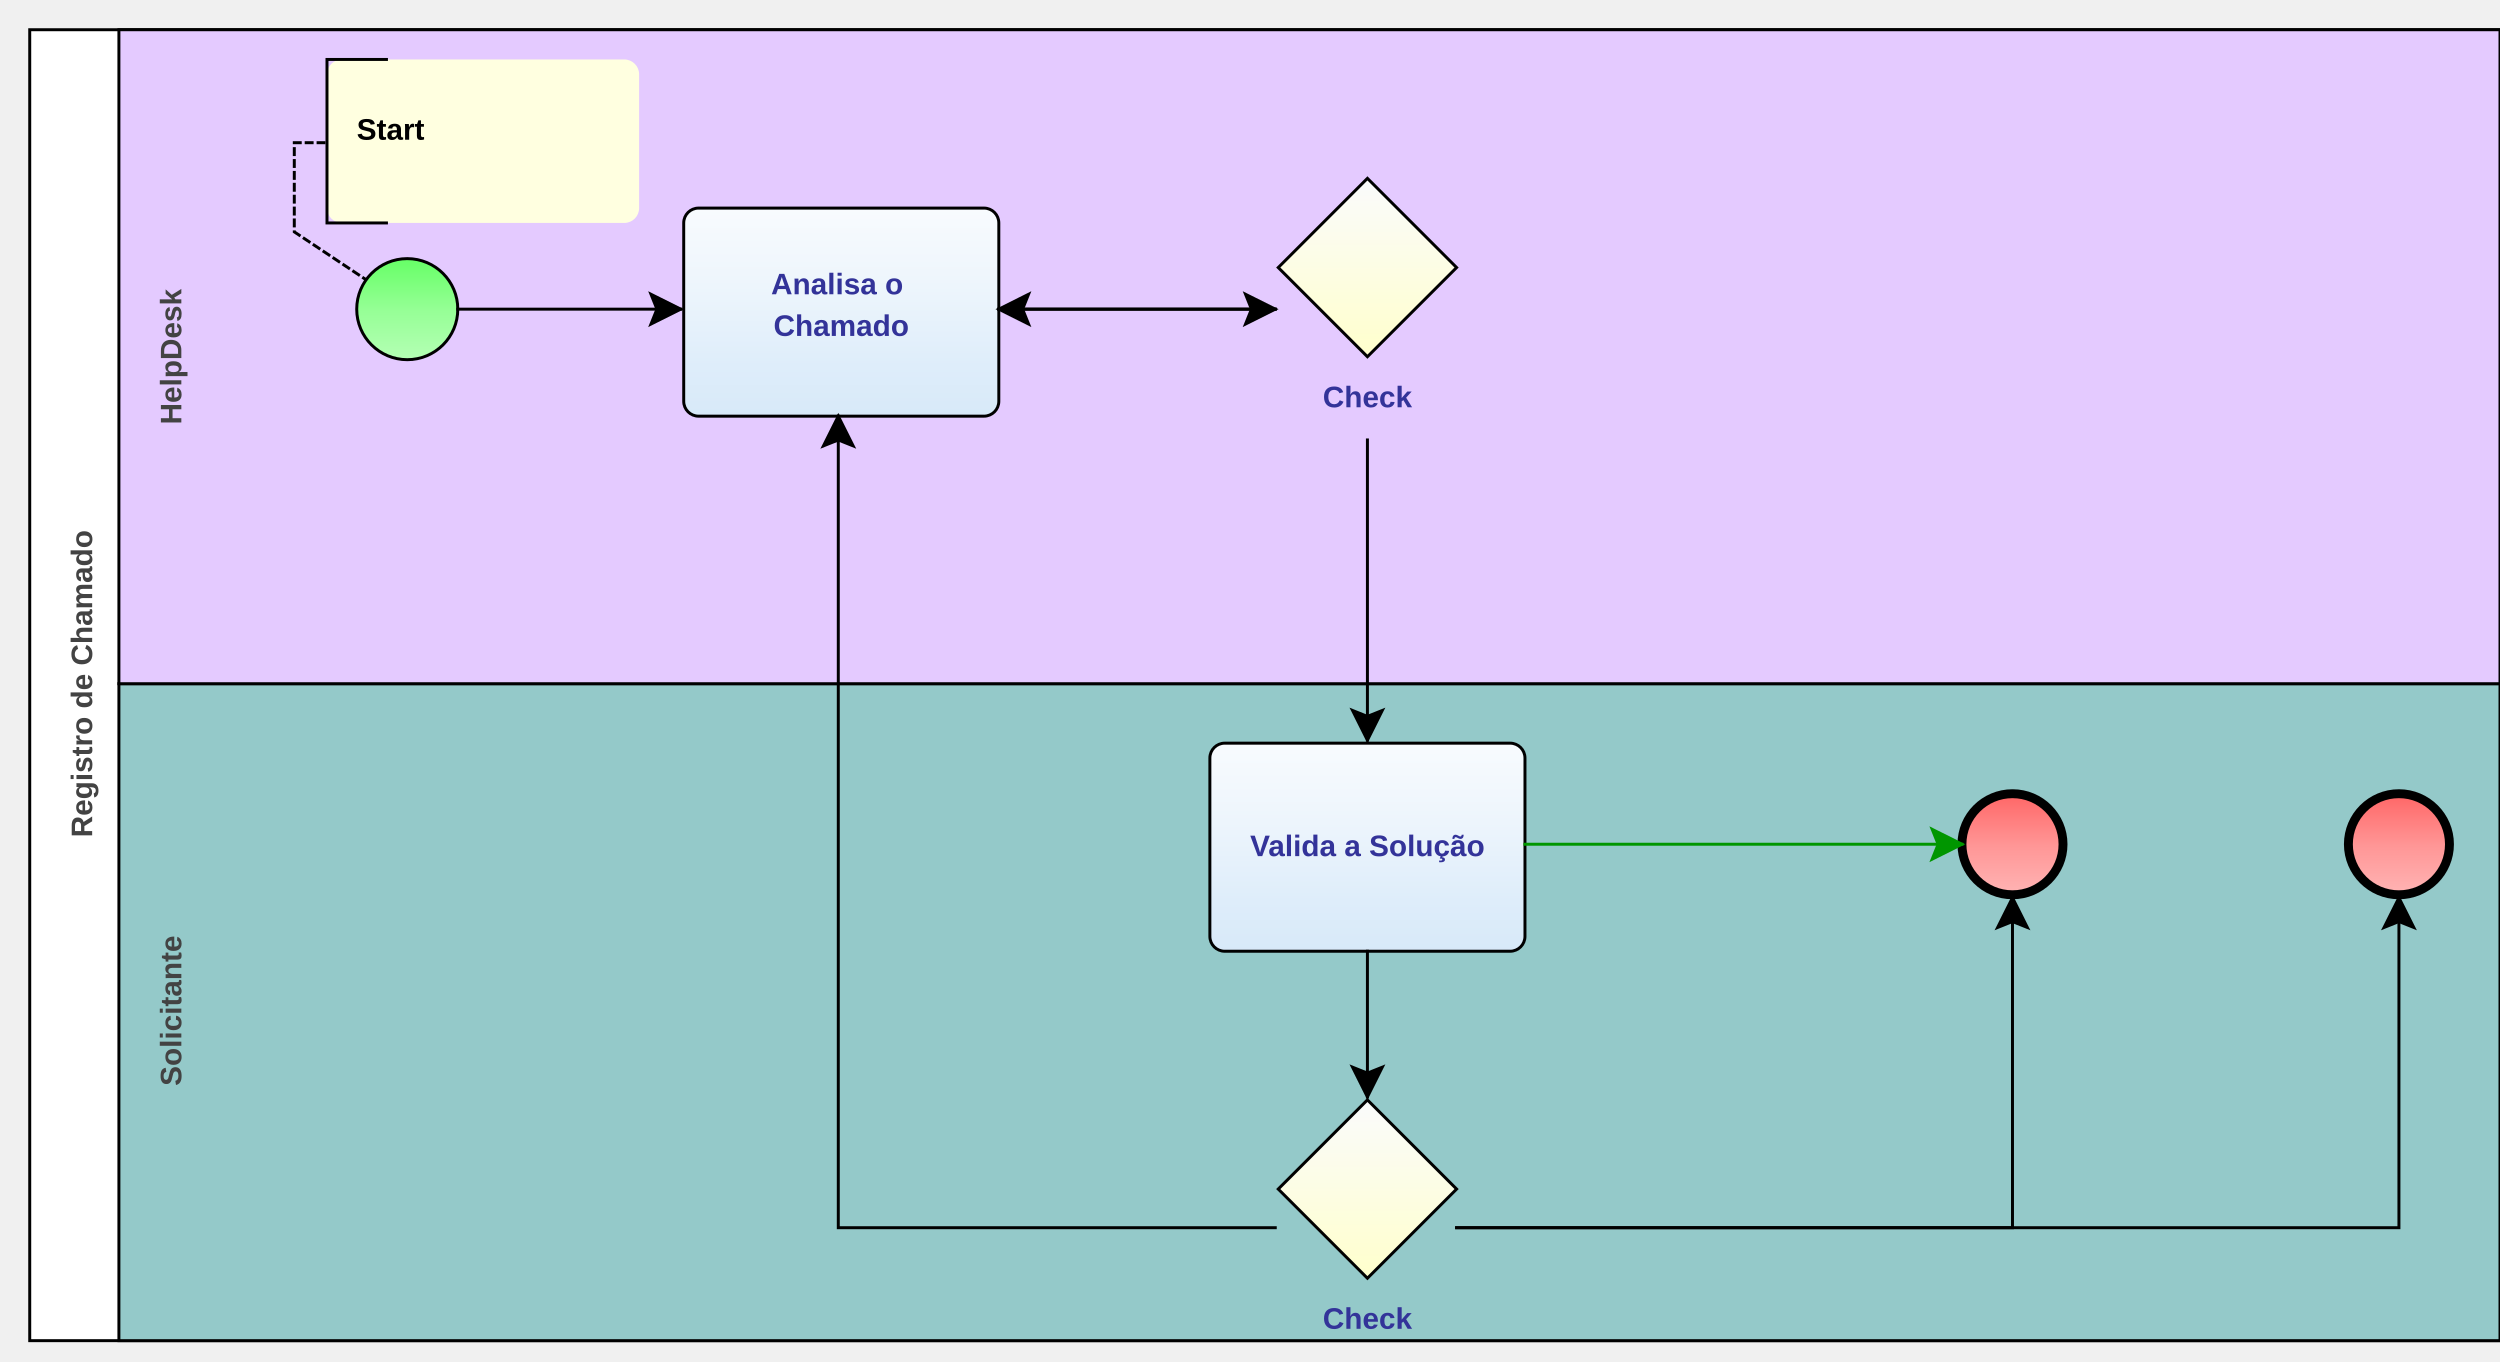
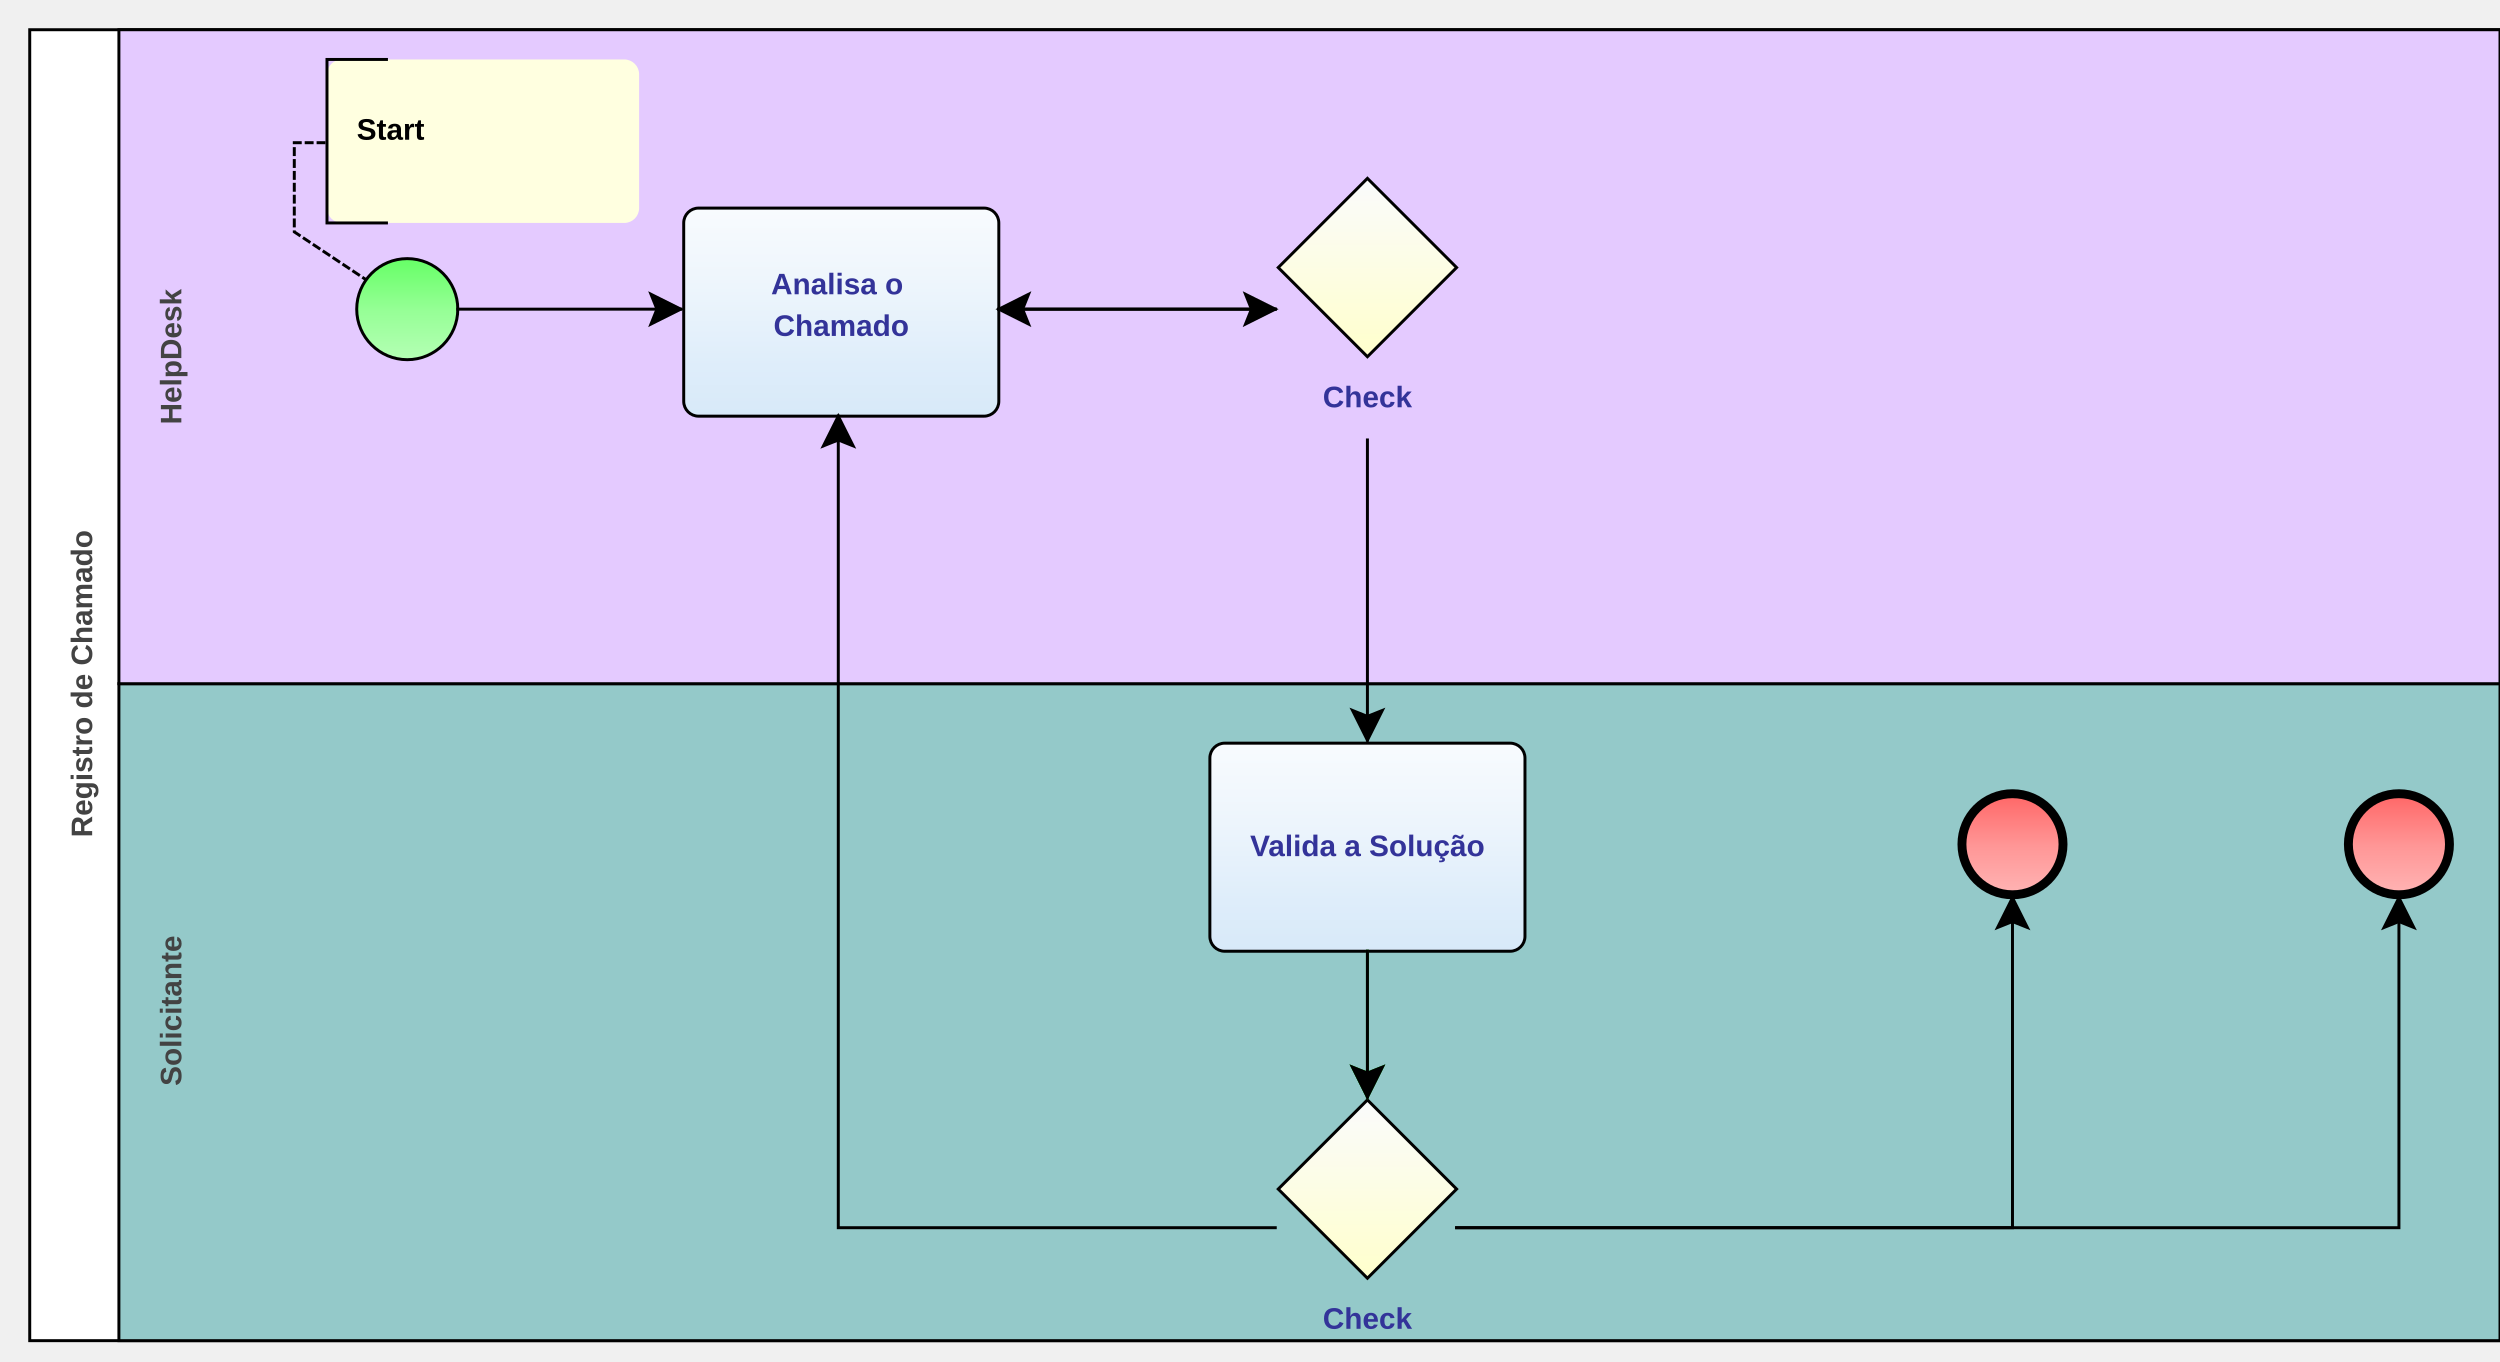
<svg xmlns="http://www.w3.org/2000/svg" xmlns:xlink="http://www.w3.org/1999/xlink" style="stroke-dasharray:none; shape-rendering:auto; font-family:'Arial'; text-rendering:auto; fill-opacity:1; color-interpolation:auto; color-rendering:auto; font-size:12; fill:black; stroke:black; image-rendering:auto; stroke-miterlimit:10; stroke-linecap:square; stroke-linejoin:miter; font-style:normal; stroke-width:1; stroke-dashoffset:0; font-weight:normal; stroke-opacity:1;" contentScriptType="text/ecmascript" preserveAspectRatio="xMidYMid meet" zoomAndPan="magnify" version="1.0" contentStyleType="text/css" xml:xlink="http://www.w3.org/1999/xlink" width="841" height="458">
  <rect x="10" y="10" width="831" height="441" ry="0" rx="0" style="stroke:#000000; fill:#FFFFFF" />
  <rect x="40" y="230" width="801" height="221" ry="0" rx="0" style="stroke:#000000; fill:#94C9C9" />
  <g componentSequence="3">
    <text x="-340" y="47" transform="rotate(270)" text-anchor="middle" style="font-weight:bold;font-size:10px;stroke:none; fill:#434343">
      <tspan dy="14" x="-340">Solicitante</tspan>
    </text>
  </g>
  <rect x="40" y="10" width="801" height="220" ry="0" rx="0" style="stroke:#000000; fill:#E4CAFF" />
  <g componentSequence="2">
    <text x="-120" y="47" transform="rotate(270)" text-anchor="middle" style="font-weight:bold;font-size:10px;stroke:none; fill:#434343">
      <tspan dy="14" x="-120">HelpDesk</tspan>
    </text>
  </g>
  <g componentSequence="1">
    <text x="-230" y="17" transform="rotate(270)" text-anchor="middle" style="font-weight:bold;font-size:10px;stroke:none; fill:#434343">
      <tspan dy="14" x="-230">Registro de Chamado</tspan>
    </text>
  </g>
  <g sequence="4">
-     <ellipse cx="137" cy="104" rx="17" ry="17" stroke-width="1" style="fill:url(#linearGradient66FF6696FF96B6FFB6_396211045);" stroke="336633" />
+     <ellipse cx="137" cy="104" rx="17" ry="17" stroke-width="1" style="fill:url(#linearGradient66FF6696FF96B6FFB6_2027483701);" stroke="336633" />
  </g>
  <g sequence="9">
-     <rect x="407" y="250" width="106" height="70" ry="5" rx="5" style="fill:url(#linearGradientF8FBFEEDF5FCDEEDFAD4E7F8E2E5E9_425353190);" stroke="191970" />
+     <rect x="407" y="250" width="106" height="70" ry="5" rx="5" style="fill:url(#linearGradientF8FBFEEDF5FCDEEDFAD4E7F8E2E5E9_1981743966);" stroke="191970" />
  </g>
  <g componentSequence="9">
    <text x="460" y="274" text-anchor="middle" style="font-weight:bold;font-size:10px;stroke:none; fill:#333399">
      <tspan dy="14" x="460">Valida a Solução</tspan>
    </text>
  </g>
  <g sequence="15">
-     <rect x="230" y="70" width="106" height="70" ry="5" rx="5" style="fill:url(#linearGradientF8FBFEEDF5FCDEEDFAD4E7F8E2E5E9_493213717);" stroke="191970" />
+     <rect x="230" y="70" width="106" height="70" ry="5" rx="5" style="fill:url(#linearGradientF8FBFEEDF5FCDEEDFAD4E7F8E2E5E9_1914739013);" stroke="191970" />
  </g>
  <g componentSequence="15">
    <text x="283" y="85" text-anchor="middle" style="font-weight:bold;font-size:10px;stroke:none; fill:#333399">
      <tspan dy="14" x="283">Analisa o</tspan>
      <tspan dy="14" x="283">Chamado</tspan>
    </text>
  </g>
  <g sequence="21">
-     <polygon points=" 430 90 460 60 490 90 460 120 430 90" style="fill:url(#linearGradientFAFBFCFFFFCC_1483167197);" stroke="000000" />
+     <polygon points=" 430 90 460 60 490 90 460 120 430 90" style="fill:url(#linearGradientFAFBFCFFFFCC_924977509);" stroke="000000" />
  </g>
  <g componentSequence="21">
    <text x="460" y="123" text-anchor="middle" style="font-weight:bold;font-size:10px;stroke:none; fill:#333399">
      <tspan dy="14" x="460">Check</tspan>
    </text>
  </g>
  <g sequence="30">
-     <polygon points=" 430 400 460 370 490 400 460 430 430 400" style="fill:url(#linearGradientFAFBFCFFFFCC_572244783);" stroke="000000" />
+     <polygon points=" 430 400 460 370 490 400 460 430 430 400" style="fill:url(#linearGradientFAFBFCFFFFCC_148114670);" stroke="000000" />
  </g>
  <g componentSequence="30">
    <text x="460" y="433" text-anchor="middle" style="font-weight:bold;font-size:10px;stroke:none; fill:#333399">
      <tspan dy="14" x="460">Check</tspan>
    </text>
  </g>
  <g sequence="40">
-     <ellipse cx="807" cy="284" rx="17" ry="17" stroke-width="3" style="fill:url(#linearGradientFF6666FF9696FFB6B6_1769278949);" stroke="993333" />
+     <ellipse cx="807" cy="284" rx="17" ry="17" stroke-width="3" style="fill:url(#linearGradientFF6666FF9696FFB6B6_115342169);" stroke="993333" />
+   </g>
+   <g sequence="46">
+     <ellipse cx="677" cy="284" rx="17" ry="17" stroke-width="3" style="fill:url(#linearGradientFF6666FF9696FFB6B6_1891868790);" stroke="993333" />
  </g>
  <rect x="110" y="20" width="105" height="55" ry="5" rx="5" style="stroke:none; fill:#FFFFE0" />
  <g componentSequence="7">
    <text x="120" y="33" text-anchor="left" style="font-weight:bold;font-size:10px;stroke:none; fill:#000000">
      <tspan dy="14" x="120">Start</tspan>
    </text>
  </g>
  <path style="fill:none; stroke-width:1; stroke:#000000;" d="M130.0 20.0 L110.0 20.0 L110.0 75.0 L130.0 75.0" />
-   <g sequence="46">
-     <ellipse cx="677" cy="284" rx="17" ry="17" stroke-width="3" style="fill:url(#linearGradientFF6666FF9696FFB6B6_1524876718);" stroke="993333" />
-   </g>
  <g componentSequence="17">
    <text x="393" y="104" style="font-size:10px;font-weight:none;stroke:none; fill:#333399" text-anchor="left" />
  </g>
  <g componentSequence="18">
    <text x="470" y="199" style="font-size:10px;font-weight:none;stroke:none; fill:#333399" text-anchor="left" />
  </g>
  <g componentSequence="29">
    <text x="202" y="104" style="font-size:10px;font-weight:none;stroke:none; fill:#333399" text-anchor="left" />
  </g>
  <g componentSequence="31">
-     <text x="596" y="284" style="font-size:10px;font-weight:none;stroke:none; fill:#333399" text-anchor="left" />
+     <text x="470" y="345" style="font-size:10px;font-weight:none;stroke:none; fill:#333399" text-anchor="left" />
  </g>
  <g componentSequence="32">
    <text x="292" y="350" style="font-size:10px;font-weight:none;stroke:none; fill:#333399" text-anchor="left" />
  </g>
  <g componentSequence="34">
    <text x="393" y="104" style="font-size:10px;font-weight:none;stroke:none; fill:#333399" text-anchor="left" />
  </g>
  <g componentSequence="44">
    <text x="714" y="413" style="font-size:10px;font-weight:none;stroke:none; fill:#333399" text-anchor="left" />
  </g>
  <g componentSequence="45">
    <text x="470" y="345" style="font-size:10px;font-weight:none;stroke:none; fill:#333399" text-anchor="left" />
  </g>
  <g componentSequence="47">
    <text x="649" y="413" style="font-size:10px;font-weight:none;stroke:none; fill:#333399" text-anchor="left" />
  </g>
  <g componentSequence="8">
    <text x="109" y="70" style="font-size:10px;font-weight:none;stroke:none; fill:#333399" text-anchor="left" />
  </g>
  <path style="fill:none; stroke:#000000;stroke-width:1" d="M154.0 104.0 L229.0 104.0" />
  <polygon style="fill:#000000; stroke:#000000;" points=" 219 99 229 104 219 109 221 104" />
  <path style="fill:none; stroke:#000000;stroke-dasharray:2" d="M109.0 48.0 L99.0 48.0 L99.0 78.0 L123.0 94.0" />
-   <path style="fill:none; stroke:#009600;stroke-width:1" d="M513.0 284.0 L660.0 284.0" />
-   <polygon style="fill:#009600; stroke:#009600;" points=" 650 279 660 284 650 289 652 284" />
+   <path style="fill:none; stroke:#009600;stroke-width:1" d="M460.0 320.0 L460.0 369.0" />
+   <polygon style="fill:#009600; stroke:#009600;" points=" 465 359 460 369 455 359 460 361" />
  <path style="fill:none; stroke:#000000;stroke-width:1" d="M460.0 320.0 L460.0 369.0" />
  <polygon style="fill:#000000; stroke:#000000;" points=" 465 359 460 369 455 359 460 361" />
  <path style="fill:none; stroke:#000000;stroke-width:1" d="M460.0 148.0 L460.0 249.0" />
  <polygon style="fill:#000000; stroke:#000000;" points=" 465 239 460 249 455 239 460 241" />
  <path style="fill:none; stroke:#000000;stroke-width:1" d="M336.0 104.0 L429.0 104.0" />
  <polygon style="fill:#000000; stroke:#000000;" points=" 419 99 429 104 419 109 421 104" />
  <path style="fill:none; stroke:#000000;stroke-width:1" d="M429.0 413.0 L282.0 413.0 L282.0 140.0" />
  <polygon style="fill:#000000; stroke:#000000;" points=" 277 150 282 140 287 150 282 148" />
  <path style="fill:none; stroke:#000000;stroke-width:1" d="M429.0 104.0 L336.0 104.0" />
  <polygon style="fill:#000000; stroke:#000000;" points=" 346 109 336 104 346 99 344 104" />
  <path style="fill:none; stroke:#000000;stroke-width:1" d="M490.0 413.0 L627.0 413.0 L807.0 413.0 L807.0 302.0" />
  <polygon style="fill:#000000; stroke:#000000;" points=" 802 312 807 302 812 312 807 310" />
  <path style="fill:none; stroke:#000000;stroke-width:1" d="M490.0 413.0 L677.0 413.0 L677.0 302.0" />
  <polygon style="fill:#000000; stroke:#000000;" points=" 672 312 677 302 682 312 677 310" />
  <defs>
-     <linearGradient xlink:href="#linearGradient66FF6696FF96B6FFB6" id="linearGradient66FF6696FF96B6FFB6_396211045" x1="0" y1="87.0" x2="0" y2="122.0" gradientUnits="userSpaceOnUse" xlink:type="simple" xlink:actuate="onLoad" xlink:show="other" />
+     <linearGradient xlink:href="#linearGradient66FF6696FF96B6FFB6" id="linearGradient66FF6696FF96B6FFB6_2027483701" x1="0" y1="87.0" x2="0" y2="122.0" gradientUnits="userSpaceOnUse" xlink:type="simple" xlink:actuate="onLoad" xlink:show="other" />
    <linearGradient id="linearGradient66FF6696FF96B6FFB6">
      <stop style="stop-color:#66FF66;stop-opacity:1;" offset="0.0" id="stop66FF66" />
      <stop style="stop-color:#96FF96;stop-opacity:1;" offset="0.5" id="stop96FF96" />
      <stop style="stop-color:#B6FFB6;stop-opacity:1;" offset="1.0" id="stopB6FFB6" />
    </linearGradient>
-     <linearGradient xlink:href="#linearGradientF8FBFEEDF5FCDEEDFAD4E7F8E2E5E9" id="linearGradientF8FBFEEDF5FCDEEDFAD4E7F8E2E5E9_425353190" x1="0" y1="250.0" x2="0" y2="356.0" gradientUnits="userSpaceOnUse" xlink:type="simple" xlink:actuate="onLoad" xlink:show="other" />
+     <linearGradient xlink:href="#linearGradientF8FBFEEDF5FCDEEDFAD4E7F8E2E5E9" id="linearGradientF8FBFEEDF5FCDEEDFAD4E7F8E2E5E9_1981743966" x1="0" y1="250.0" x2="0" y2="356.0" gradientUnits="userSpaceOnUse" xlink:type="simple" xlink:actuate="onLoad" xlink:show="other" />
    <linearGradient id="linearGradientF8FBFEEDF5FCDEEDFAD4E7F8E2E5E9">
      <stop style="stop-color:#F8FBFE;stop-opacity:1;" offset="0.0" id="stopF8FBFE" />
      <stop style="stop-color:#EDF5FC;stop-opacity:1;" offset="0.25" id="stopEDF5FC" />
      <stop style="stop-color:#DEEDFA;stop-opacity:1;" offset="0.5" id="stopDEEDFA" />
      <stop style="stop-color:#D4E7F8;stop-opacity:1;" offset="0.75" id="stopD4E7F8" />
      <stop style="stop-color:#E2E5E9;stop-opacity:1;" offset="1.0" id="stopE2E5E9" />
    </linearGradient>
-     <linearGradient xlink:href="#linearGradientF8FBFEEDF5FCDEEDFAD4E7F8E2E5E9" id="linearGradientF8FBFEEDF5FCDEEDFAD4E7F8E2E5E9_493213717" x1="0" y1="70.0" x2="0" y2="176.0" gradientUnits="userSpaceOnUse" xlink:type="simple" xlink:actuate="onLoad" xlink:show="other" />
-     <linearGradient xlink:href="#linearGradientFAFBFCFFFFCC" id="linearGradientFAFBFCFFFFCC_1483167197" x1="0" y1="60.0" x2="0" y2="120.0" gradientUnits="userSpaceOnUse" xlink:type="simple" xlink:actuate="onLoad" xlink:show="other" />
+     <linearGradient xlink:href="#linearGradientF8FBFEEDF5FCDEEDFAD4E7F8E2E5E9" id="linearGradientF8FBFEEDF5FCDEEDFAD4E7F8E2E5E9_1914739013" x1="0" y1="70.0" x2="0" y2="176.0" gradientUnits="userSpaceOnUse" xlink:type="simple" xlink:actuate="onLoad" xlink:show="other" />
+     <linearGradient xlink:href="#linearGradientFAFBFCFFFFCC" id="linearGradientFAFBFCFFFFCC_924977509" x1="0" y1="60.0" x2="0" y2="120.0" gradientUnits="userSpaceOnUse" xlink:type="simple" xlink:actuate="onLoad" xlink:show="other" />
    <linearGradient id="linearGradientFAFBFCFFFFCC">
      <stop style="stop-color:#FAFBFC;stop-opacity:1;" offset="0.0" id="stopFAFBFC" />
      <stop style="stop-color:#FFFFCC;stop-opacity:1;" offset="1.0" id="stopFFFFCC" />
    </linearGradient>
-     <linearGradient xlink:href="#linearGradientFAFBFCFFFFCC" id="linearGradientFAFBFCFFFFCC_572244783" x1="0" y1="370.0" x2="0" y2="430.0" gradientUnits="userSpaceOnUse" xlink:type="simple" xlink:actuate="onLoad" xlink:show="other" />
-     <linearGradient xlink:href="#linearGradientFF6666FF9696FFB6B6" id="linearGradientFF6666FF9696FFB6B6_1769278949" x1="0" y1="267.0" x2="0" y2="302.0" gradientUnits="userSpaceOnUse" xlink:type="simple" xlink:actuate="onLoad" xlink:show="other" />
+     <linearGradient xlink:href="#linearGradientFAFBFCFFFFCC" id="linearGradientFAFBFCFFFFCC_148114670" x1="0" y1="370.0" x2="0" y2="430.0" gradientUnits="userSpaceOnUse" xlink:type="simple" xlink:actuate="onLoad" xlink:show="other" />
+     <linearGradient xlink:href="#linearGradientFF6666FF9696FFB6B6" id="linearGradientFF6666FF9696FFB6B6_115342169" x1="0" y1="267.0" x2="0" y2="302.0" gradientUnits="userSpaceOnUse" xlink:type="simple" xlink:actuate="onLoad" xlink:show="other" />
    <linearGradient id="linearGradientFF6666FF9696FFB6B6">
      <stop style="stop-color:#FF6666;stop-opacity:1;" offset="0.0" id="stopFF6666" />
      <stop style="stop-color:#FF9696;stop-opacity:1;" offset="0.5" id="stopFF9696" />
      <stop style="stop-color:#FFB6B6;stop-opacity:1;" offset="1.0" id="stopFFB6B6" />
    </linearGradient>
-     <linearGradient xlink:href="#linearGradientFF6666FF9696FFB6B6" id="linearGradientFF6666FF9696FFB6B6_1524876718" x1="0" y1="267.0" x2="0" y2="302.0" gradientUnits="userSpaceOnUse" xlink:type="simple" xlink:actuate="onLoad" xlink:show="other" />
+     <linearGradient xlink:href="#linearGradientFF6666FF9696FFB6B6" id="linearGradientFF6666FF9696FFB6B6_1891868790" x1="0" y1="267.0" x2="0" y2="302.0" gradientUnits="userSpaceOnUse" xlink:type="simple" xlink:actuate="onLoad" xlink:show="other" />
  </defs>
</svg>
